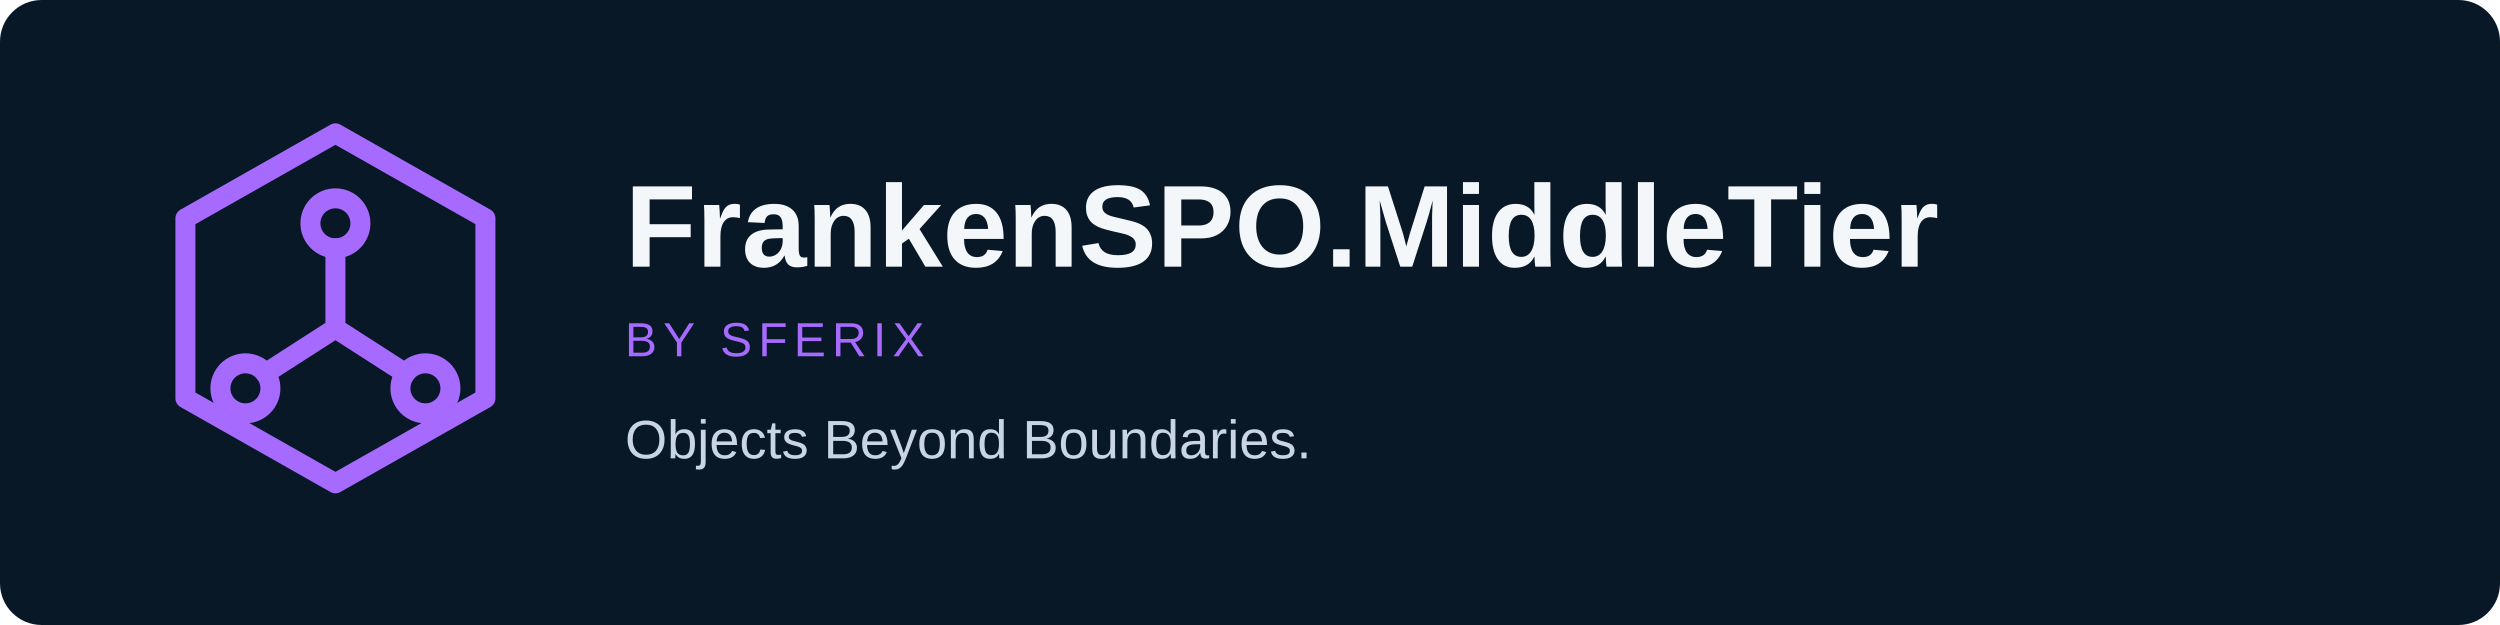
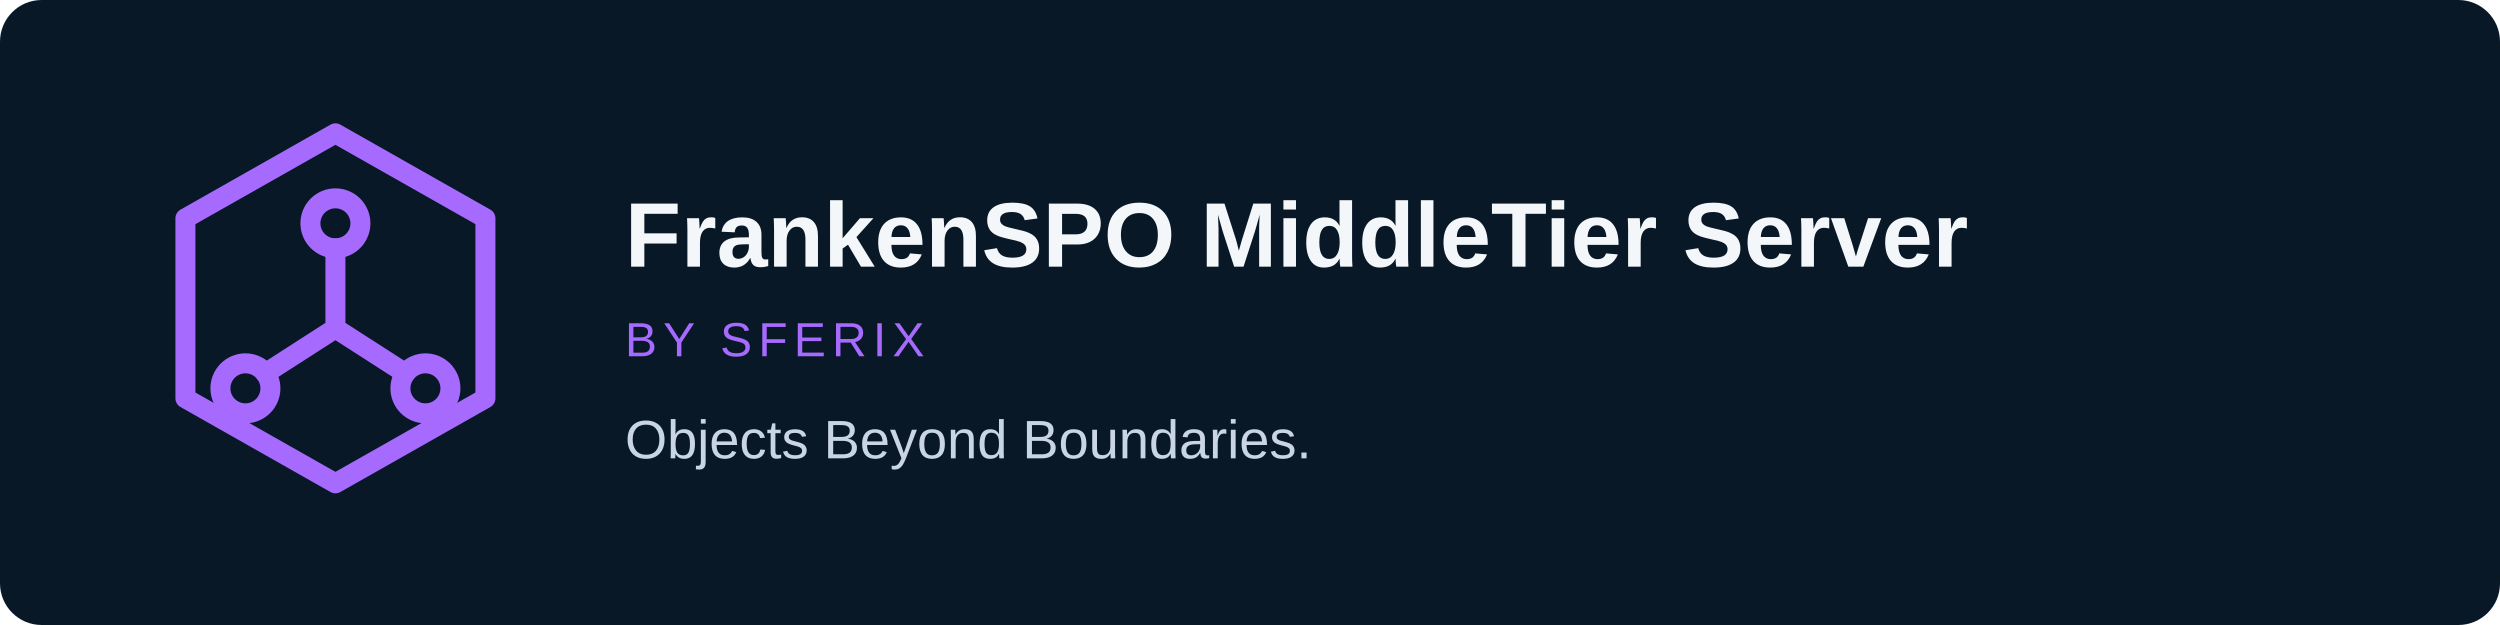
<svg xmlns="http://www.w3.org/2000/svg" width="1200" height="300" viewBox="0 0 1200 300">
  <rect width="1200" height="300" rx="20" fill="#081827" />
  <g transform="translate(65 52) scale(2.4)" fill="none" stroke="#A66AFF" stroke-width="4" stroke-linejoin="round" stroke-linecap="round">
    <path d="M40 5 70 22V58L40 75 10 58V22Z" />
    <path d="M40 28V44 M40 44 26 53 M40 44 54 53" />
    <circle cx="40" cy="23" r="5" />
    <circle cx="22" cy="56" r="5" />
    <circle cx="58" cy="56" r="5" />
  </g>
-   <text x="300" y="128" fill="#F4F7FA" font-size="56" font-family="Arial,sans-serif" font-weight="bold">FrankenSPO.MiddleTier</text>
+   <text x="300" y="128" fill="#F4F7FA" font-size="44" font-family="Arial,sans-serif" font-weight="bold">FrankenSPO MiddleTier Server</text>
  <text x="300" y="171" fill="#A66AFF" font-size="23" font-family="Arial,sans-serif" letter-spacing="3">BY SFERIX</text>
  <text x="300" y="220" fill="#C9D5E2" font-size="26" font-family="Arial,sans-serif">Objects Beyond Boundaries.</text>
</svg>
